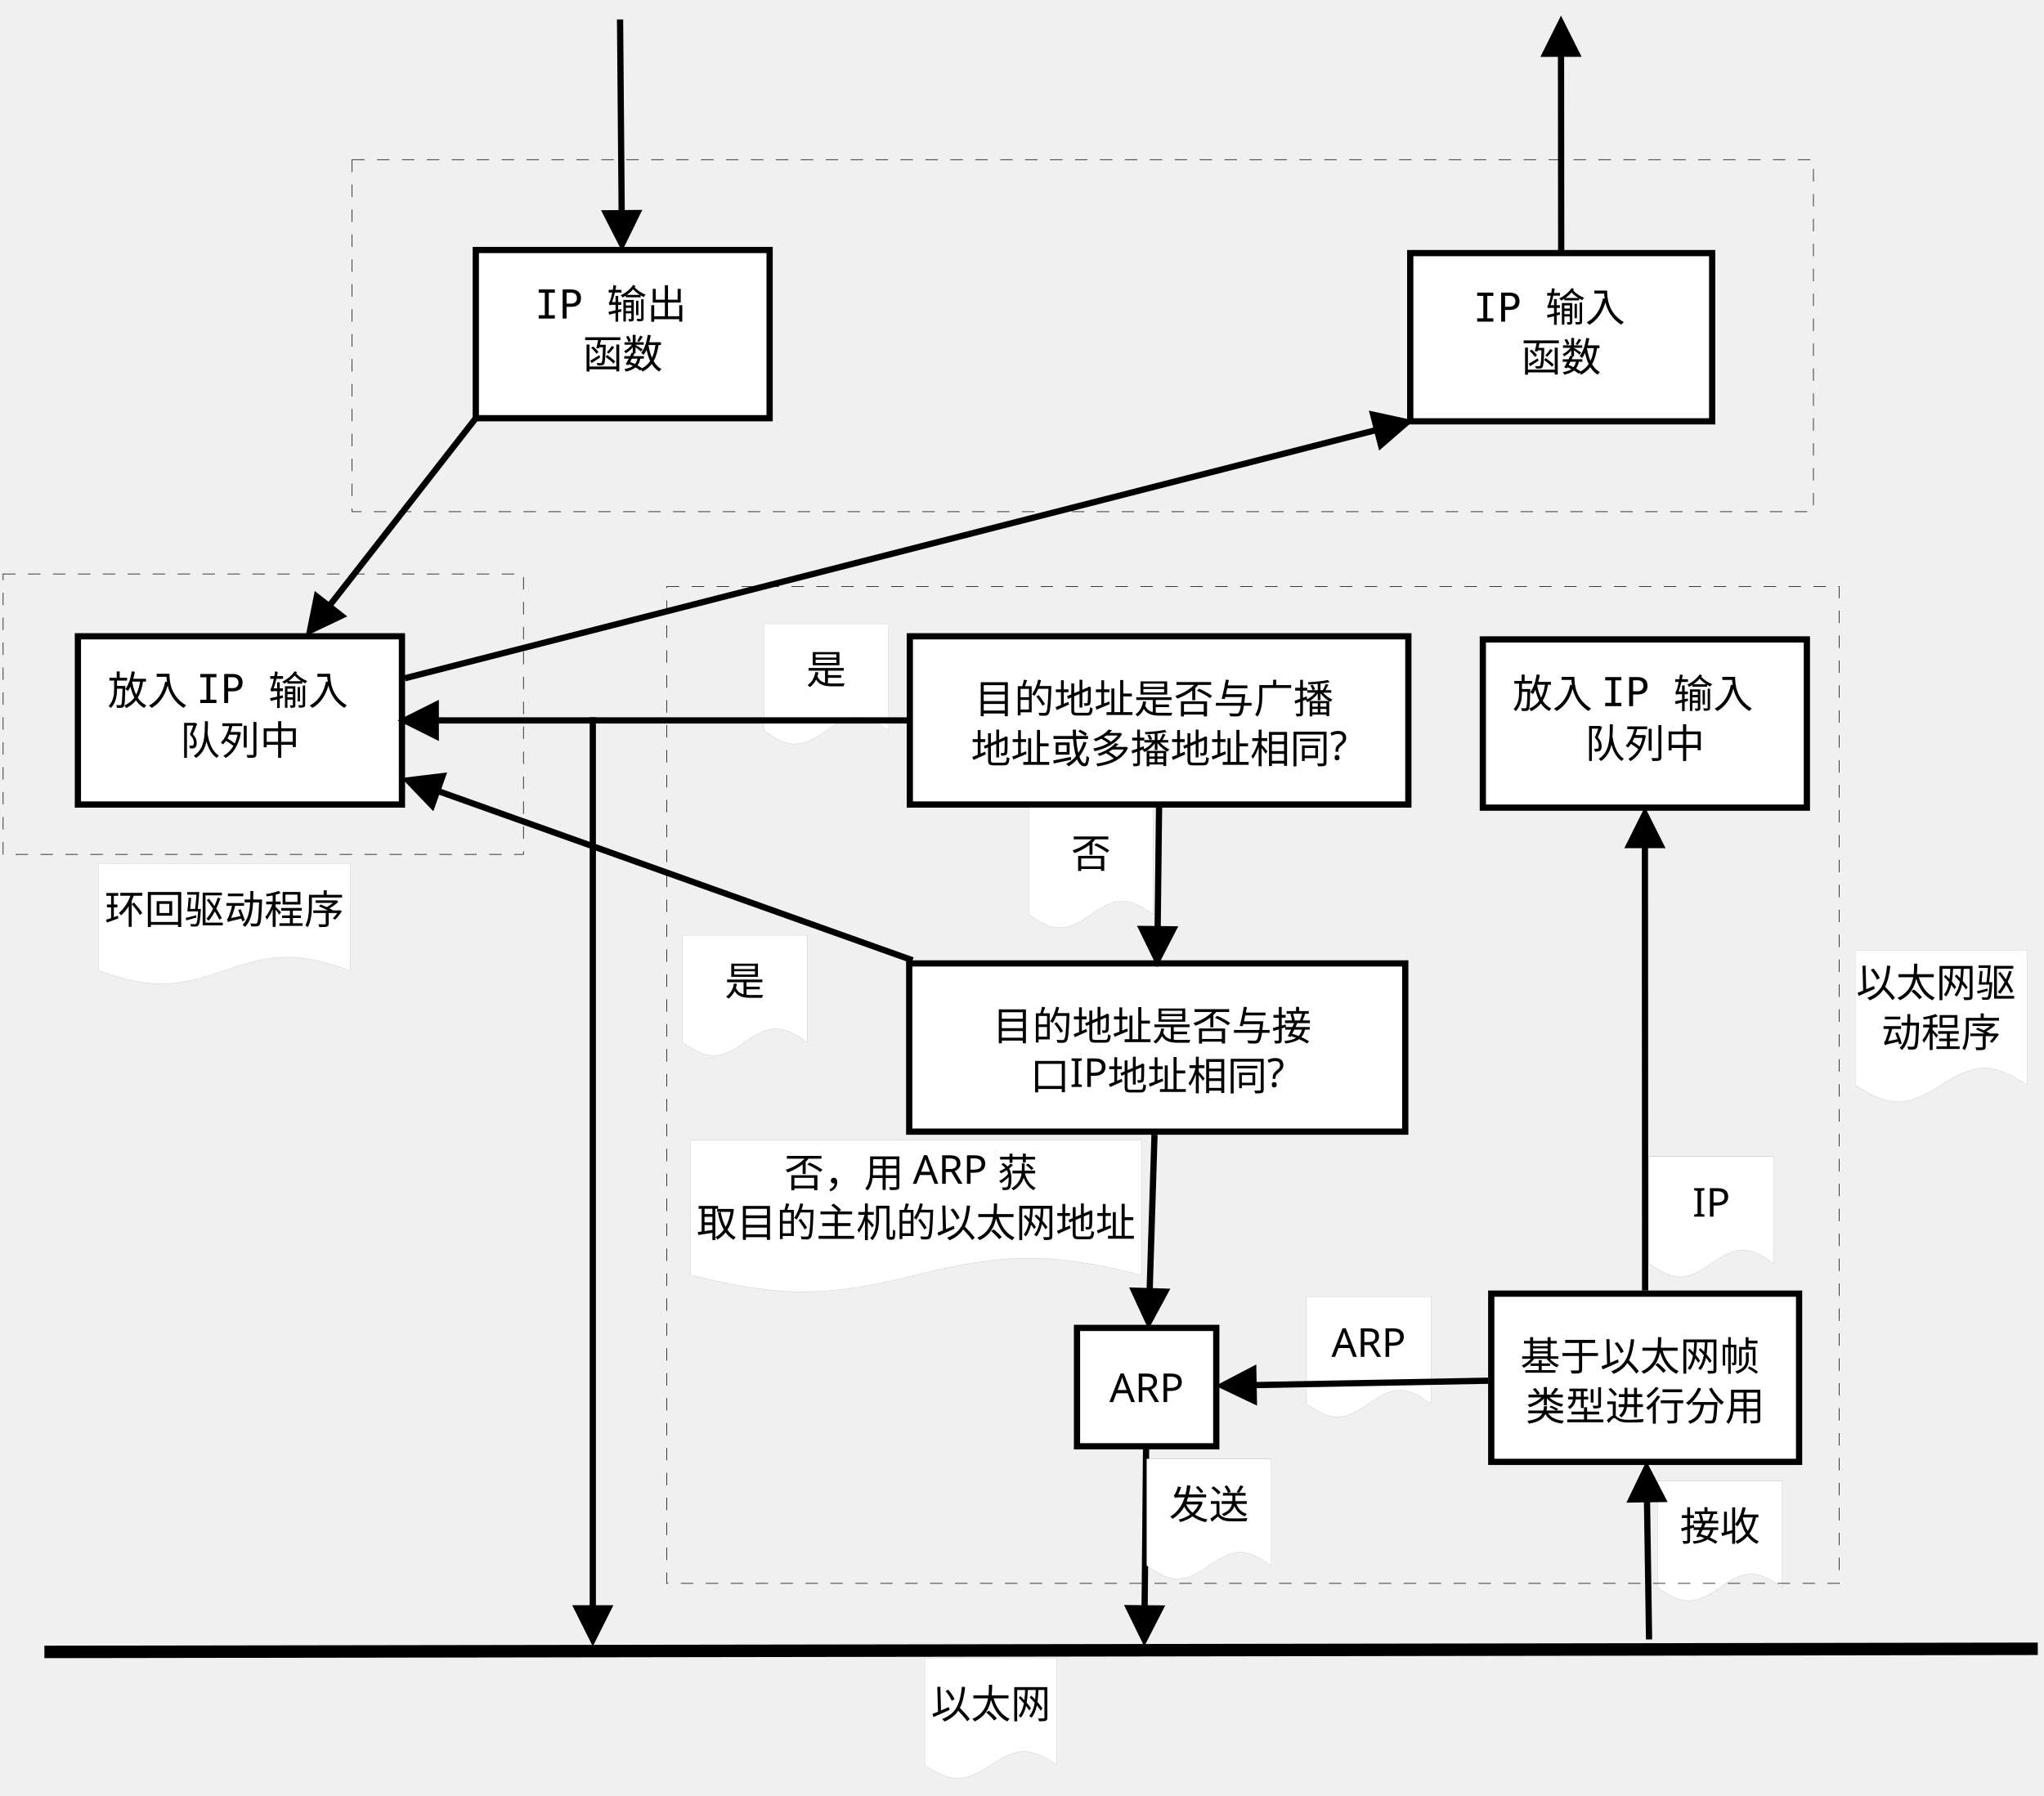
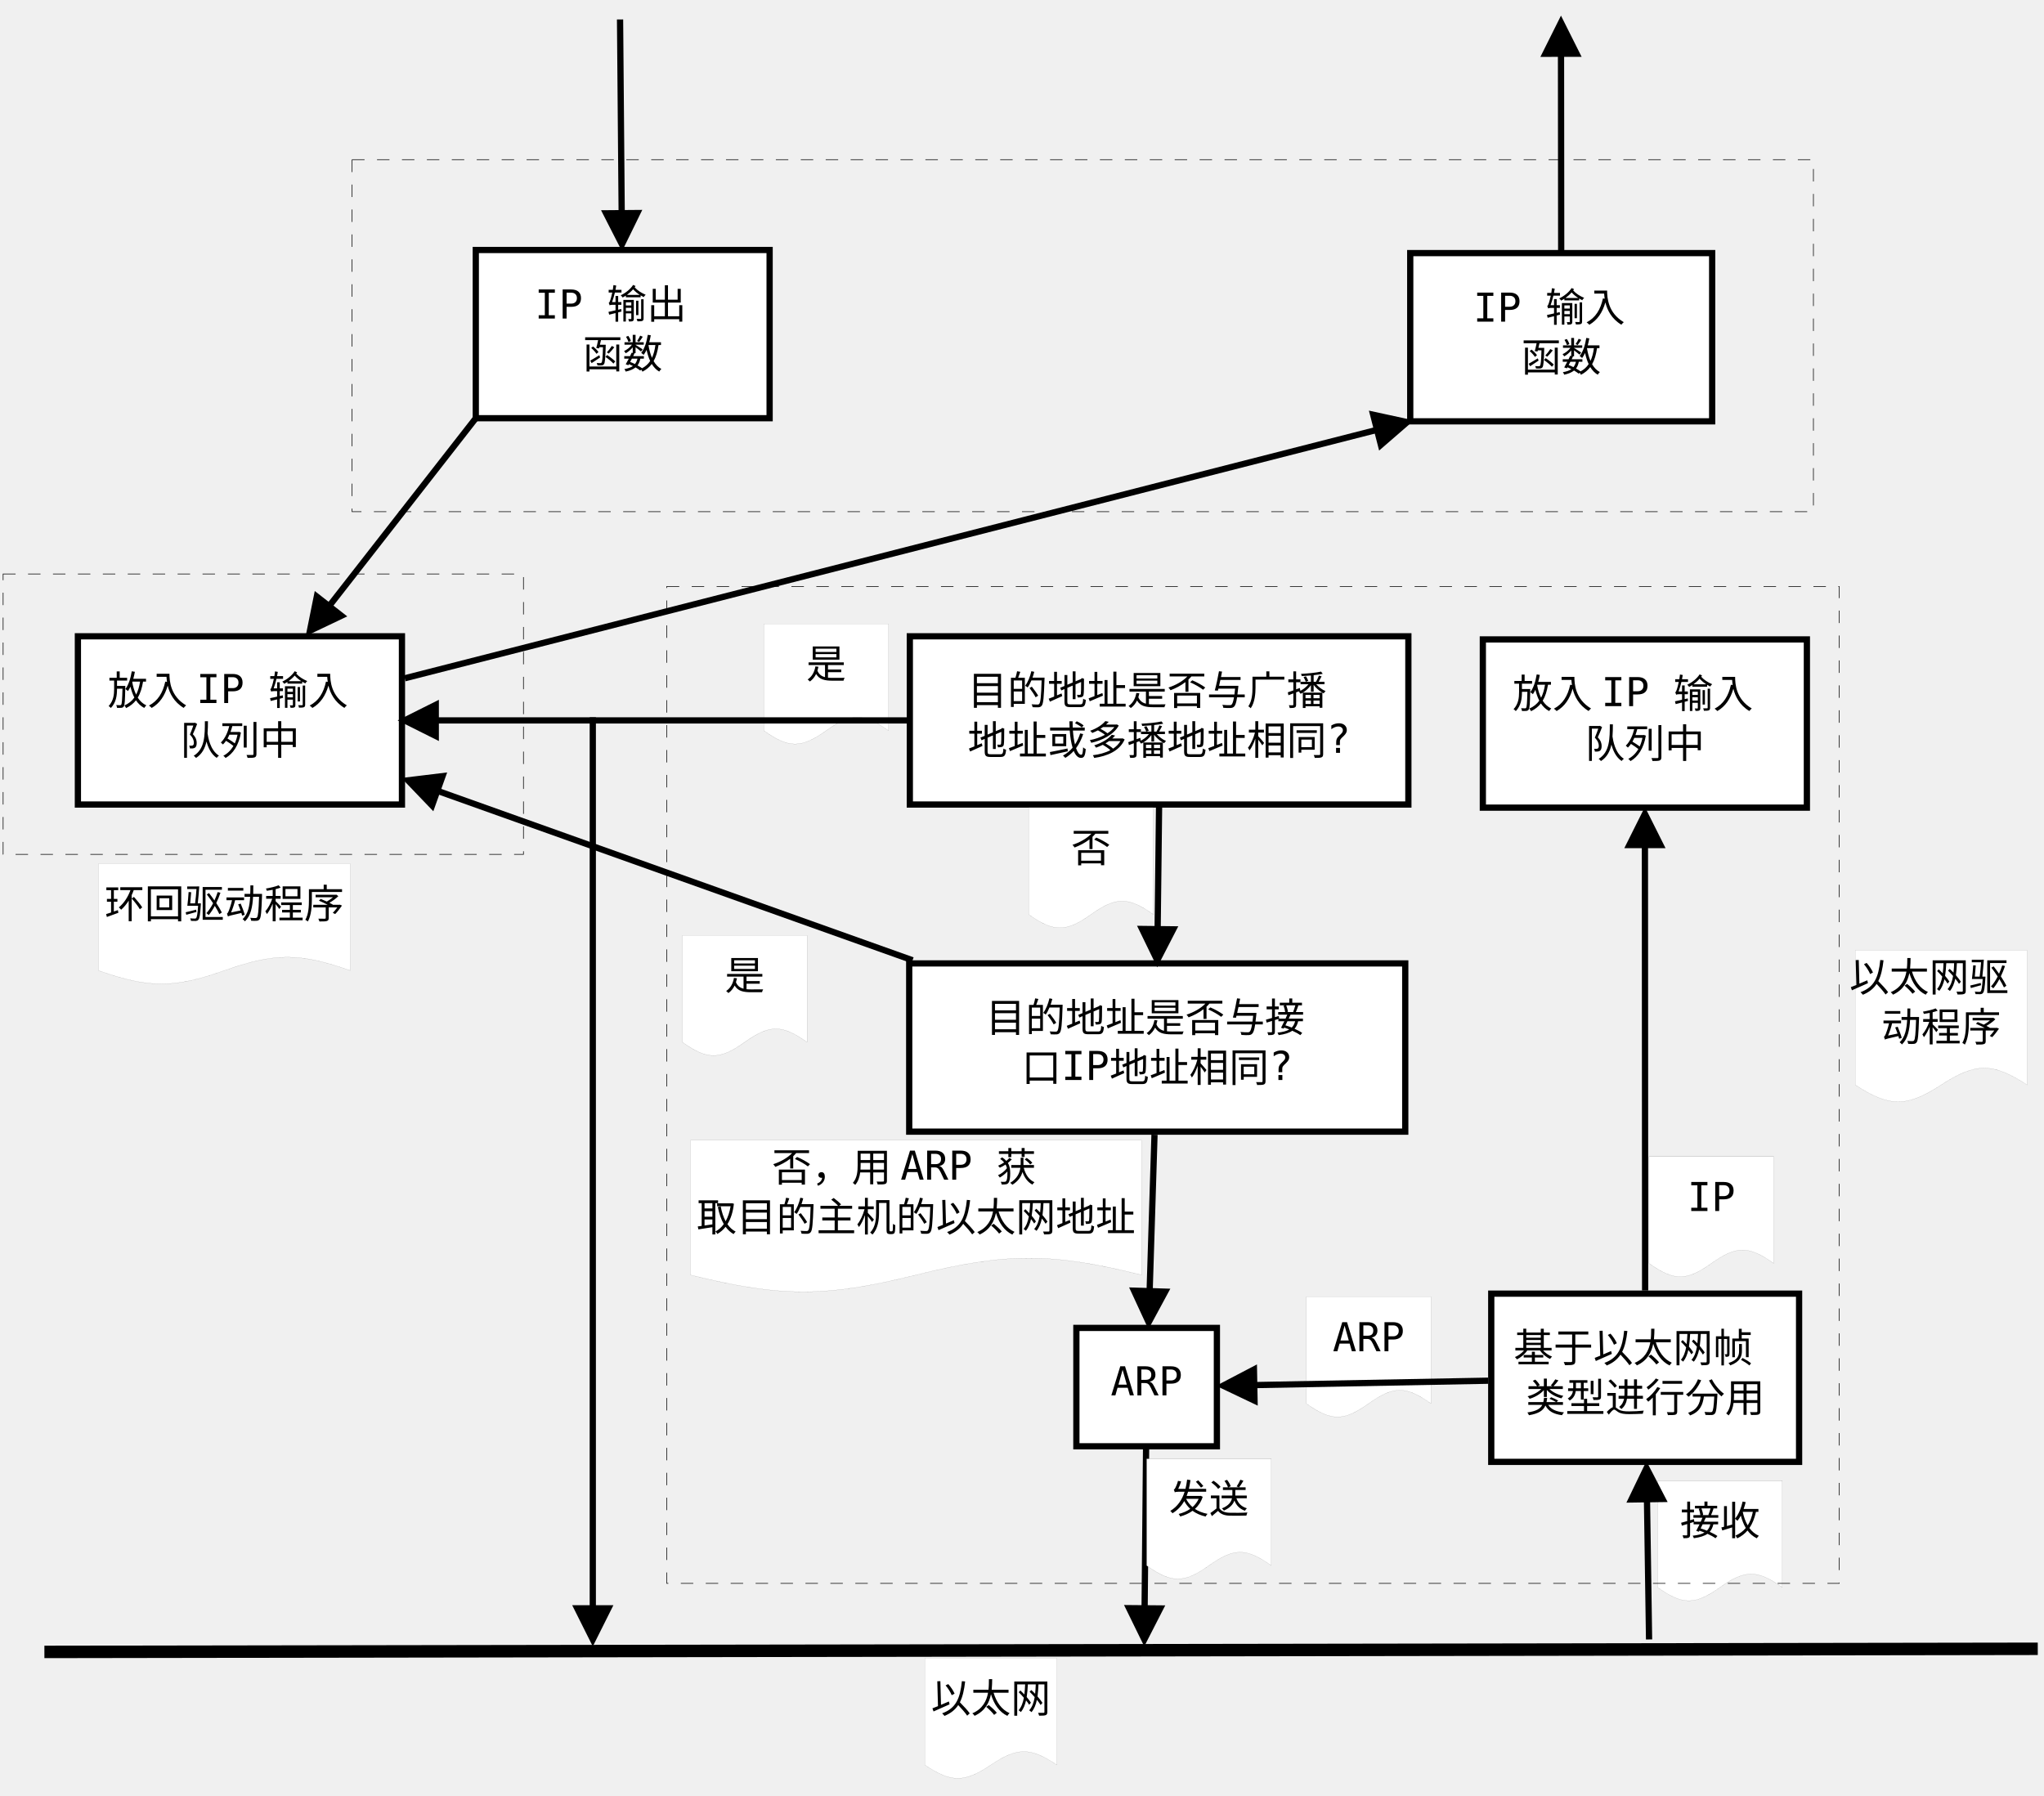
<svg xmlns="http://www.w3.org/2000/svg" width="33cm" height="29cm" viewBox="248 122 656 568">
  <g>
    <rect style="fill: #ffffff" x="400.7" y="198" width="94.3" height="54" />
    <rect style="fill: none; fill-opacity:0; stroke-width: 2; stroke: #000000" x="400.7" y="198" width="94.3" height="54" />
    <text font-size="12.8" style="fill: #000000;text-anchor:middle;font-family:monospace;font-style:normal;font-weight:normal" x="447.85" y="220">
      <tspan x="447.85" y="220">IP 输出</tspan>
      <tspan x="447.85" y="236">函数</tspan>
    </text>
  </g>
  <g>
    <rect style="fill: #ffffff" x="700.6" y="199" width="96.9" height="54" />
    <rect style="fill: none; fill-opacity:0; stroke-width: 2; stroke: #000000" x="700.6" y="199" width="96.9" height="54" />
    <text font-size="12.8" style="fill: #000000;text-anchor:middle;font-family:monospace;font-style:normal;font-weight:normal" x="749.05" y="221">
      <tspan x="749.05" y="221">IP 输入</tspan>
      <tspan x="749.05" y="237">函数</tspan>
    </text>
  </g>
  <g>
    <line style="fill: none; fill-opacity:0; stroke-width: 2; stroke: #000000" x1="447" y1="124" x2="447.523" y2="186.186" />
    <polygon style="fill: #000000" points="442.524,186.228 447.608,196.186 452.523,186.144 " />
    <polygon style="fill: none; fill-opacity:0; stroke-width: 2; stroke: #000000" points="442.524,186.228 447.608,196.186 452.523,186.144 " />
  </g>
  <g>
    <line style="fill: none; fill-opacity:0; stroke-width: 2; stroke: #000000" x1="748.99" y1="135.008" x2="749.05" y2="199" />
-     <polygon style="fill: #000000" points="753.99,135.004 748.98,125.008 743.99,135.013 " />
-     <polygon style="fill: none; fill-opacity:0; stroke-width: 2; stroke: #000000" points="753.99,135.004 748.98,125.008 743.99,135.013 " />
+     <polygon style="fill: #000000" points="753.99,135.004 748.981,125.008 743.99,135.013 " />
+     <polygon style="fill: none; fill-opacity:0; stroke-width: 2; stroke: #000000" points="753.99,135.004 748.981,125.008 743.99,135.013 " />
  </g>
  <g>
    <rect style="fill: none; fill-opacity:0; stroke-width: 0.2; stroke-dasharray: 4; stroke: #000000" x="361" y="169" width="469" height="113" />
-     <text font-size="12.8" style="fill: #000000;text-anchor:middle;font-family:sans-serif;font-style:normal;font-weight:normal" x="595.5" y="230.3">
-       <tspan x="595.5" y="230.3" />
+     <text font-size="12.8" style="fill: #000000;text-anchor:middle;font-family:monospace;font-style:normal;font-weight:normal" x="595.5" y="228.15">
+       <tspan x="595.5" y="228.15" />
    </text>
  </g>
  <g>
    <rect style="fill: #ffffff" x="273" y="322" width="104" height="54" />
    <rect style="fill: none; fill-opacity:0; stroke-width: 2; stroke: #000000" x="273" y="322" width="104" height="54" />
    <text font-size="12.8" style="fill: #000000;text-anchor:middle;font-family:monospace;font-style:normal;font-weight:normal" x="325" y="344">
      <tspan x="325" y="344">放入 IP 输入</tspan>
      <tspan x="325" y="360">队列中</tspan>
    </text>
  </g>
  <g>
    <rect style="fill: #ffffff" x="723.9" y="323" width="104" height="54" />
    <rect style="fill: none; fill-opacity:0; stroke-width: 2; stroke: #000000" x="723.9" y="323" width="104" height="54" />
    <text font-size="12.8" style="fill: #000000;text-anchor:middle;font-family:monospace;font-style:normal;font-weight:normal" x="775.9" y="345">
      <tspan x="775.9" y="345">放入 IP 输入</tspan>
      <tspan x="775.9" y="361">队列中</tspan>
    </text>
  </g>
  <g>
    <rect style="fill: none; fill-opacity:0; stroke-width: 0.2; stroke-dasharray: 4; stroke: #000000" x="249" y="302" width="167" height="90" />
-     <text font-size="12.8" style="fill: #000000;text-anchor:middle;font-family:sans-serif;font-style:normal;font-weight:normal" x="332.5" y="351.8">
-       <tspan x="332.5" y="351.8" />
+     <text font-size="12.8" style="fill: #000000;text-anchor:middle;font-family:monospace;font-style:normal;font-weight:normal" x="332.5" y="349.65">
+       <tspan x="332.5" y="349.65" />
    </text>
  </g>
  <g>
    <rect style="fill: #ffffff" x="540" y="322" width="160" height="54" />
    <rect style="fill: none; fill-opacity:0; stroke-width: 2; stroke: #000000" x="540" y="322" width="160" height="54" />
-     <text font-size="12.8" style="fill: #000000;text-anchor:middle;font-family:sans-serif;font-style:normal;font-weight:normal" x="620" y="346.7">
-       <tspan x="620" y="346.7">目的地址是否与广播</tspan>
-       <tspan x="620" y="362.7">地址或多播地址相同?</tspan>
+     <text font-size="12.8" style="fill: #000000;text-anchor:middle;font-family:monospace;font-style:normal;font-weight:normal" x="620" y="344">
+       <tspan x="620" y="344">目的地址是否与广播</tspan>
+       <tspan x="620" y="360">地址或多播地址相同?</tspan>
    </text>
  </g>
  <g>
    <rect style="fill: #ffffff" x="539.8" y="427" width="159.2" height="54" />
    <rect style="fill: none; fill-opacity:0; stroke-width: 2; stroke: #000000" x="539.8" y="427" width="159.2" height="54" />
-     <text font-size="12.8" style="fill: #000000;text-anchor:middle;font-family:sans-serif;font-style:normal;font-weight:normal" x="619.4" y="451.7">
-       <tspan x="619.4" y="451.7">目的地址是否与接</tspan>
-       <tspan x="619.4" y="467.7">口IP地址相同?</tspan>
-     </text>
-   </g>
-   <g>
-     <rect style="fill: #ffffff" x="593.65" y="544" width="44.7" height="38" />
-     <rect style="fill: none; fill-opacity:0; stroke-width: 2; stroke: #000000" x="593.65" y="544" width="44.7" height="38" />
-     <text font-size="12.8" style="fill: #000000;text-anchor:middle;font-family:sans-serif;font-style:normal;font-weight:normal" x="616" y="567.8">
-       <tspan x="616" y="567.8">ARP</tspan>
+     <text font-size="12.8" style="fill: #000000;text-anchor:middle;font-family:monospace;font-style:normal;font-weight:normal" x="619.4" y="449">
+       <tspan x="619.4" y="449">目的地址是否与接</tspan>
+       <tspan x="619.4" y="465">口IP地址相同?</tspan>
+     </text>
+   </g>
+   <g>
+     <rect style="fill: #ffffff" x="593.45" y="544" width="45.1" height="38" />
+     <rect style="fill: none; fill-opacity:0; stroke-width: 2; stroke: #000000" x="593.45" y="544" width="45.1" height="38" />
+     <text font-size="12.8" style="fill: #000000;text-anchor:middle;font-family:monospace;font-style:normal;font-weight:normal" x="616" y="565.65">
+       <tspan x="616" y="565.65">ARP</tspan>
    </text>
  </g>
  <g>
    <rect style="fill: #ffffff" x="726.6" y="533" width="98.8" height="54" />
    <rect style="fill: none; fill-opacity:0; stroke-width: 2; stroke: #000000" x="726.6" y="533" width="98.8" height="54" />
-     <text font-size="12.8" style="fill: #000000;text-anchor:middle;font-family:sans-serif;font-style:normal;font-weight:normal" x="776" y="557.7">
-       <tspan x="776" y="557.7">基于以太网帧</tspan>
-       <tspan x="776" y="573.7">类型进行分用</tspan>
+     <text font-size="12.8" style="fill: #000000;text-anchor:middle;font-family:monospace;font-style:normal;font-weight:normal" x="776" y="555">
+       <tspan x="776" y="555">基于以太网帧</tspan>
+       <tspan x="776" y="571">类型进行分用</tspan>
    </text>
  </g>
  <g>
    <line style="fill: none; fill-opacity:0; stroke-width: 2; stroke: #000000" x1="775.987" y1="531.994" x2="775.919" y2="389.006" />
    <polygon style="fill: #000000" points="780.919,389.004 775.914,379.006 770.919,389.008 " />
    <polygon style="fill: none; fill-opacity:0; stroke-width: 2; stroke: #000000" points="780.919,389.004 775.914,379.006 770.919,389.008 " />
  </g>
  <line style="fill: none; fill-opacity:0; stroke-width: 4; stroke: #000000" x1="262.25" y1="648" x2="902" y2="647" />
  <g>
    <line style="fill: none; fill-opacity:0; stroke-width: 2; stroke: #000000" x1="618.527" y1="482.002" x2="616.961" y2="532.207" />
    <polygon style="fill: #000000" points="611.963,532.051 616.649,542.202 621.958,532.362 " />
    <polygon style="fill: none; fill-opacity:0; stroke-width: 2; stroke: #000000" points="611.963,532.051 616.649,542.202 621.958,532.362 " />
  </g>
  <g>
    <line style="fill: none; fill-opacity:0; stroke-width: 2; stroke: #000000" x1="615.818" y1="582.939" x2="615.351" y2="634" />
    <polygon style="fill: #000000" points="610.351,633.955 615.259,644 620.35,634.046 " />
    <polygon style="fill: none; fill-opacity:0; stroke-width: 2; stroke: #000000" points="610.351,633.955 615.259,644 620.35,634.046 " />
  </g>
  <g>
    <line style="fill: none; fill-opacity:0; stroke-width: 2; stroke: #000000" x1="620" y1="376" x2="619.529" y2="416.001" />
    <polygon style="fill: #000000" points="614.53,415.942 619.412,426 624.529,416.06 " />
    <polygon style="fill: none; fill-opacity:0; stroke-width: 2; stroke: #000000" points="614.53,415.942 619.412,426 624.529,416.06 " />
  </g>
  <g>
    <line style="fill: none; fill-opacity:0; stroke-width: 2; stroke: #000000" x1="377.91" y1="335.477" x2="689.943" y2="255.724" />
    <polygon style="fill: #000000" points="691.181,260.568 699.631,253.248 688.704,250.88 " />
    <polygon style="fill: none; fill-opacity:0; stroke-width: 2; stroke: #000000" points="691.181,260.568 699.631,253.248 688.704,250.88 " />
  </g>
  <g>
    <line style="fill: none; fill-opacity:0; stroke-width: 2; stroke: #000000" x1="400.7" y1="252" x2="353.622" y2="312.325" />
    <polygon style="fill: #000000" points="349.68,309.248 347.47,320.208 357.564,315.401 " />
    <polygon style="fill: none; fill-opacity:0; stroke-width: 2; stroke: #000000" points="349.68,309.248 347.47,320.208 357.564,315.401 " />
  </g>
  <g>
    <path style="fill: #ffffff" d="M 279.6 395 L 360.4,395 L 360.4,429.286 C 344.24,423.571 336.16,423.571 320,429.286 C 303.84,435 295.76,435 279.6,429.286 L 279.6,395z" />
    <path style="fill: none; fill-opacity:0; stroke-width: 0.02; stroke: #000000" d="M 279.6 395 L 360.4,395 L 360.4,429.286 C 344.24,423.571 336.16,423.571 320,429.286 C 303.84,435 295.76,435 279.6,429.286 L 279.6,395" />
-     <text font-size="12.8" style="fill: #000000;text-anchor:middle;font-family:sans-serif;font-style:normal;font-weight:normal" x="320" y="414.286">
-       <tspan x="320" y="414.286">环回驱动程序</tspan>
+     <text font-size="12.8" style="fill: #000000;text-anchor:middle;font-family:monospace;font-style:normal;font-weight:normal" x="320" y="412.486">
+       <tspan x="320" y="412.486">环回驱动程序</tspan>
    </text>
  </g>
  <g>
    <path style="fill: #ffffff" d="M 616 586 L 656,586 L 656,620.286 C 648,614.571 644,614.571 636,620.286 C 628,626 624,626 616,620.286 L 616,586z" />
    <path style="fill: none; fill-opacity:0; stroke-width: 0.02; stroke: #000000" d="M 616 586 L 656,586 L 656,620.286 C 648,614.571 644,614.571 636,620.286 C 628,626 624,626 616,620.286 L 616,586" />
-     <text font-size="12.8" style="fill: #000000;text-anchor:middle;font-family:sans-serif;font-style:normal;font-weight:normal" x="636" y="605.286">
-       <tspan x="636" y="605.286">发送</tspan>
+     <text font-size="12.8" style="fill: #000000;text-anchor:middle;font-family:monospace;font-style:normal;font-weight:normal" x="636" y="603.486">
+       <tspan x="636" y="603.486">发送</tspan>
    </text>
  </g>
  <g>
    <path style="fill: #ffffff" d="M 843.4 422.8 L 898.6,422.8 L 898.6,466 C 887.56,458.8 882.04,458.8 871,466 C 859.96,473.2 854.44,473.2 843.4,466 L 843.4,422.8z" />
    <path style="fill: none; fill-opacity:0; stroke-width: 0.02; stroke: #000000" d="M 843.4 422.8 L 898.6,422.8 L 898.6,466 C 887.56,458.8 882.04,458.8 871,466 C 859.96,473.2 854.44,473.2 843.4,466 L 843.4,422.8" />
-     <text font-size="12.8" style="fill: #000000;text-anchor:middle;font-family:sans-serif;font-style:normal;font-weight:normal" x="871" y="437.8">
-       <tspan x="871" y="437.8">以太网驱</tspan>
-       <tspan x="871" y="453.8">动程序</tspan>
+     <text font-size="12.8" style="fill: #000000;text-anchor:middle;font-family:monospace;font-style:normal;font-weight:normal" x="871" y="436">
+       <tspan x="871" y="436">以太网驱</tspan>
+       <tspan x="871" y="452">动程序</tspan>
    </text>
  </g>
  <g>
    <path style="fill: #ffffff" d="M 544.8 650 L 587.2,650 L 587.2,684.286 C 578.72,678.571 574.48,678.571 566,684.286 C 557.52,690 553.28,690 544.8,684.286 L 544.8,650z" />
    <path style="fill: none; fill-opacity:0; stroke-width: 0.02; stroke: #000000" d="M 544.8 650 L 587.2,650 L 587.2,684.286 C 578.72,678.571 574.48,678.571 566,684.286 C 557.52,690 553.28,690 544.8,684.286 L 544.8,650" />
-     <text font-size="12.8" style="fill: #000000;text-anchor:middle;font-family:sans-serif;font-style:normal;font-weight:normal" x="566" y="669.286">
-       <tspan x="566" y="669.286">以太网</tspan>
+     <text font-size="12.8" style="fill: #000000;text-anchor:middle;font-family:monospace;font-style:normal;font-weight:normal" x="566" y="667.486">
+       <tspan x="566" y="667.486">以太网</tspan>
    </text>
  </g>
  <g>
    <path style="fill: #ffffff" d="M 467 418 L 507,418 L 507,452.286 C 499,446.571 495,446.571 487,452.286 C 479,458 475,458 467,452.286 L 467,418z" />
    <path style="fill: none; fill-opacity:0; stroke-width: 0.02; stroke: #000000" d="M 467 418 L 507,418 L 507,452.286 C 499,446.571 495,446.571 487,452.286 C 479,458 475,458 467,452.286 L 467,418" />
-     <text font-size="12.8" style="fill: #000000;text-anchor:middle;font-family:sans-serif;font-style:normal;font-weight:normal" x="487" y="437.286">
-       <tspan x="487" y="437.286">是</tspan>
+     <text font-size="12.8" style="fill: #000000;text-anchor:middle;font-family:monospace;font-style:normal;font-weight:normal" x="487" y="435.486">
+       <tspan x="487" y="435.486">是</tspan>
    </text>
  </g>
  <g>
    <path style="fill: #ffffff" d="M 469.6 483.8 L 614.4,483.8 L 614.4,527 C 585.44,519.8 570.96,519.8 542,527 C 513.04,534.2 498.56,534.2 469.6,527 L 469.6,483.8z" />
    <path style="fill: none; fill-opacity:0; stroke-width: 0.02; stroke: #000000" d="M 469.6 483.8 L 614.4,483.8 L 614.4,527 C 585.44,519.8 570.96,519.8 542,527 C 513.04,534.2 498.56,534.2 469.6,527 L 469.6,483.8" />
-     <text font-size="12.8" style="fill: #000000;text-anchor:middle;font-family:sans-serif;font-style:normal;font-weight:normal" x="542" y="498.8">
-       <tspan x="542" y="498.8">否，用 ARP 获</tspan>
-       <tspan x="542" y="514.8">取目的主机的以太网地址</tspan>
+     <text font-size="12.8" style="fill: #000000;text-anchor:middle;font-family:monospace;font-style:normal;font-weight:normal" x="542" y="497">
+       <tspan x="542" y="497">否，用 ARP 获</tspan>
+       <tspan x="542" y="513">取目的主机的以太网地址</tspan>
    </text>
  </g>
  <g>
    <path style="fill: #ffffff" d="M 777.25 489 L 817.25,489 L 817.25,523.286 C 809.25,517.571 805.25,517.571 797.25,523.286 C 789.25,529 785.25,529 777.25,523.286 L 777.25,489z" />
    <path style="fill: none; fill-opacity:0; stroke-width: 0.02; stroke: #000000" d="M 777.25 489 L 817.25,489 L 817.25,523.286 C 809.25,517.571 805.25,517.571 797.25,523.286 C 789.25,529 785.25,529 777.25,523.286 L 777.25,489" />
-     <text font-size="12.8" style="fill: #000000;text-anchor:middle;font-family:sans-serif;font-style:normal;font-weight:normal" x="797.25" y="508.286">
-       <tspan x="797.25" y="508.286">IP</tspan>
+     <text font-size="12.8" style="fill: #000000;text-anchor:middle;font-family:monospace;font-style:normal;font-weight:normal" x="797.25" y="506.486">
+       <tspan x="797.25" y="506.486">IP</tspan>
    </text>
  </g>
  <g>
    <path style="fill: #ffffff" d="M 667.25 534 L 707.25,534 L 707.25,568.286 C 699.25,562.571 695.25,562.571 687.25,568.286 C 679.25,574 675.25,574 667.25,568.286 L 667.25,534z" />
    <path style="fill: none; fill-opacity:0; stroke-width: 0.02; stroke: #000000" d="M 667.25 534 L 707.25,534 L 707.25,568.286 C 699.25,562.571 695.25,562.571 687.25,568.286 C 679.25,574 675.25,574 667.25,568.286 L 667.25,534" />
-     <text font-size="12.8" style="fill: #000000;text-anchor:middle;font-family:sans-serif;font-style:normal;font-weight:normal" x="687.25" y="553.286">
-       <tspan x="687.25" y="553.286">ARP</tspan>
+     <text font-size="12.8" style="fill: #000000;text-anchor:middle;font-family:monospace;font-style:normal;font-weight:normal" x="687.25" y="551.486">
+       <tspan x="687.25" y="551.486">ARP</tspan>
    </text>
  </g>
  <g>
    <path style="fill: #ffffff" d="M 578.15 377 L 618.15,377 L 618.15,411.286 C 610.15,405.571 606.15,405.571 598.15,411.286 C 590.15,417 586.15,417 578.15,411.286 L 578.15,377z" />
    <path style="fill: none; fill-opacity:0; stroke-width: 0.02; stroke: #000000" d="M 578.15 377 L 618.15,377 L 618.15,411.286 C 610.15,405.571 606.15,405.571 598.15,411.286 C 590.15,417 586.15,417 578.15,411.286 L 578.15,377" />
-     <text font-size="12.8" style="fill: #000000;text-anchor:middle;font-family:sans-serif;font-style:normal;font-weight:normal" x="598.15" y="396.286">
-       <tspan x="598.15" y="396.286">否</tspan>
+     <text font-size="12.8" style="fill: #000000;text-anchor:middle;font-family:monospace;font-style:normal;font-weight:normal" x="598.15" y="394.486">
+       <tspan x="598.15" y="394.486">否</tspan>
    </text>
  </g>
  <g>
    <path style="fill: #ffffff" d="M 493.15 318 L 533.15,318 L 533.15,352.286 C 525.15,346.571 521.15,346.571 513.15,352.286 C 505.15,358 501.15,358 493.15,352.286 L 493.15,318z" />
    <path style="fill: none; fill-opacity:0; stroke-width: 0.02; stroke: #000000" d="M 493.15 318 L 533.15,318 L 533.15,352.286 C 525.15,346.571 521.15,346.571 513.15,352.286 C 505.15,358 501.15,358 493.15,352.286 L 493.15,318" />
-     <text font-size="12.8" style="fill: #000000;text-anchor:middle;font-family:sans-serif;font-style:normal;font-weight:normal" x="513.15" y="337.286">
-       <tspan x="513.15" y="337.286">是</tspan>
+     <text font-size="12.8" style="fill: #000000;text-anchor:middle;font-family:monospace;font-style:normal;font-weight:normal" x="513.15" y="335.486">
+       <tspan x="513.15" y="335.486">是</tspan>
    </text>
  </g>
  <g>
    <line style="fill: none; fill-opacity:0; stroke-width: 2; stroke: #000000" x1="539.003" y1="349" x2="387.855" y2="349" />
    <polygon style="fill: #000000" points="387.855,344 377.855,349 387.855,354 " />
    <polygon style="fill: none; fill-opacity:0; stroke-width: 2; stroke: #000000" points="387.855,344 377.855,349 387.855,354 " />
  </g>
  <g>
    <line style="fill: none; fill-opacity:0; stroke-width: 2; stroke: #000000" x1="540.877" y1="425.994" x2="388.351" y2="371.594" />
    <polygon style="fill: #000000" points="390.03,366.885 378.932,368.235 386.671,376.304 " />
    <polygon style="fill: none; fill-opacity:0; stroke-width: 2; stroke: #000000" points="390.03,366.885 378.932,368.235 386.671,376.304 " />
  </g>
  <g>
-     <line style="fill: none; fill-opacity:0; stroke-width: 2; stroke: #000000" x1="725.6" y1="560.945" x2="650.318" y2="562.357" />
-     <polygon style="fill: #000000" points="650.225,557.357 640.32,562.544 650.412,567.356 " />
-     <polygon style="fill: none; fill-opacity:0; stroke-width: 2; stroke: #000000" points="650.225,557.357 640.32,562.544 650.412,567.356 " />
+     <line style="fill: none; fill-opacity:0; stroke-width: 2; stroke: #000000" x1="725.6" y1="560.945" x2="650.533" y2="562.353" />
+     <polygon style="fill: #000000" points="650.439,557.353 640.535,562.54 650.627,567.352 " />
+     <polygon style="fill: none; fill-opacity:0; stroke-width: 2; stroke: #000000" points="650.439,557.353 640.535,562.54 650.627,567.352 " />
  </g>
  <g>
    <line style="fill: none; fill-opacity:0; stroke-width: 2; stroke: #000000" x1="438.25" y1="348" x2="438.25" y2="634" />
    <polygon style="fill: #000000" points="433.25,634 438.25,644 443.25,634 " />
    <polygon style="fill: none; fill-opacity:0; stroke-width: 2; stroke: #000000" points="433.25,634 438.25,644 443.25,634 " />
  </g>
  <g>
    <path style="fill: #ffffff" d="M 780 593 L 820,593 L 820,627.286 C 812,621.571 808,621.571 800,627.286 C 792,633 788,633 780,627.286 L 780,593z" />
    <path style="fill: none; fill-opacity:0; stroke-width: 0.02; stroke: #000000" d="M 780 593 L 820,593 L 820,627.286 C 812,621.571 808,621.571 800,627.286 C 792,633 788,633 780,627.286 L 780,593" />
-     <text font-size="12.8" style="fill: #000000;text-anchor:middle;font-family:sans-serif;font-style:normal;font-weight:normal" x="800" y="612.286">
-       <tspan x="800" y="612.286">接收</tspan>
+     <text font-size="12.8" style="fill: #000000;text-anchor:middle;font-family:monospace;font-style:normal;font-weight:normal" x="800" y="610.486">
+       <tspan x="800" y="610.486">接收</tspan>
    </text>
  </g>
  <g>
    <line style="fill: none; fill-opacity:0; stroke-width: 2; stroke: #000000" x1="777.25" y1="644" x2="776.58" y2="598.992" />
    <polygon style="fill: #000000" points="781.58,598.918 776.431,588.993 771.581,599.066 " />
    <polygon style="fill: none; fill-opacity:0; stroke-width: 2; stroke: #000000" points="781.58,598.918 776.431,588.993 771.581,599.066 " />
  </g>
  <g>
    <rect style="fill: none; fill-opacity:0; stroke-width: 0.2; stroke-dasharray: 4; stroke: #000000" x="462" y="306" width="376.25" height="320" />
-     <text font-size="12.8" style="fill: #000000;text-anchor:middle;font-family:sans-serif;font-style:normal;font-weight:normal" x="650.125" y="470.8">
-       <tspan x="650.125" y="470.8" />
+     <text font-size="12.8" style="fill: #000000;text-anchor:middle;font-family:monospace;font-style:normal;font-weight:normal" x="650.125" y="468.65">
+       <tspan x="650.125" y="468.65" />
    </text>
  </g>
</svg>
